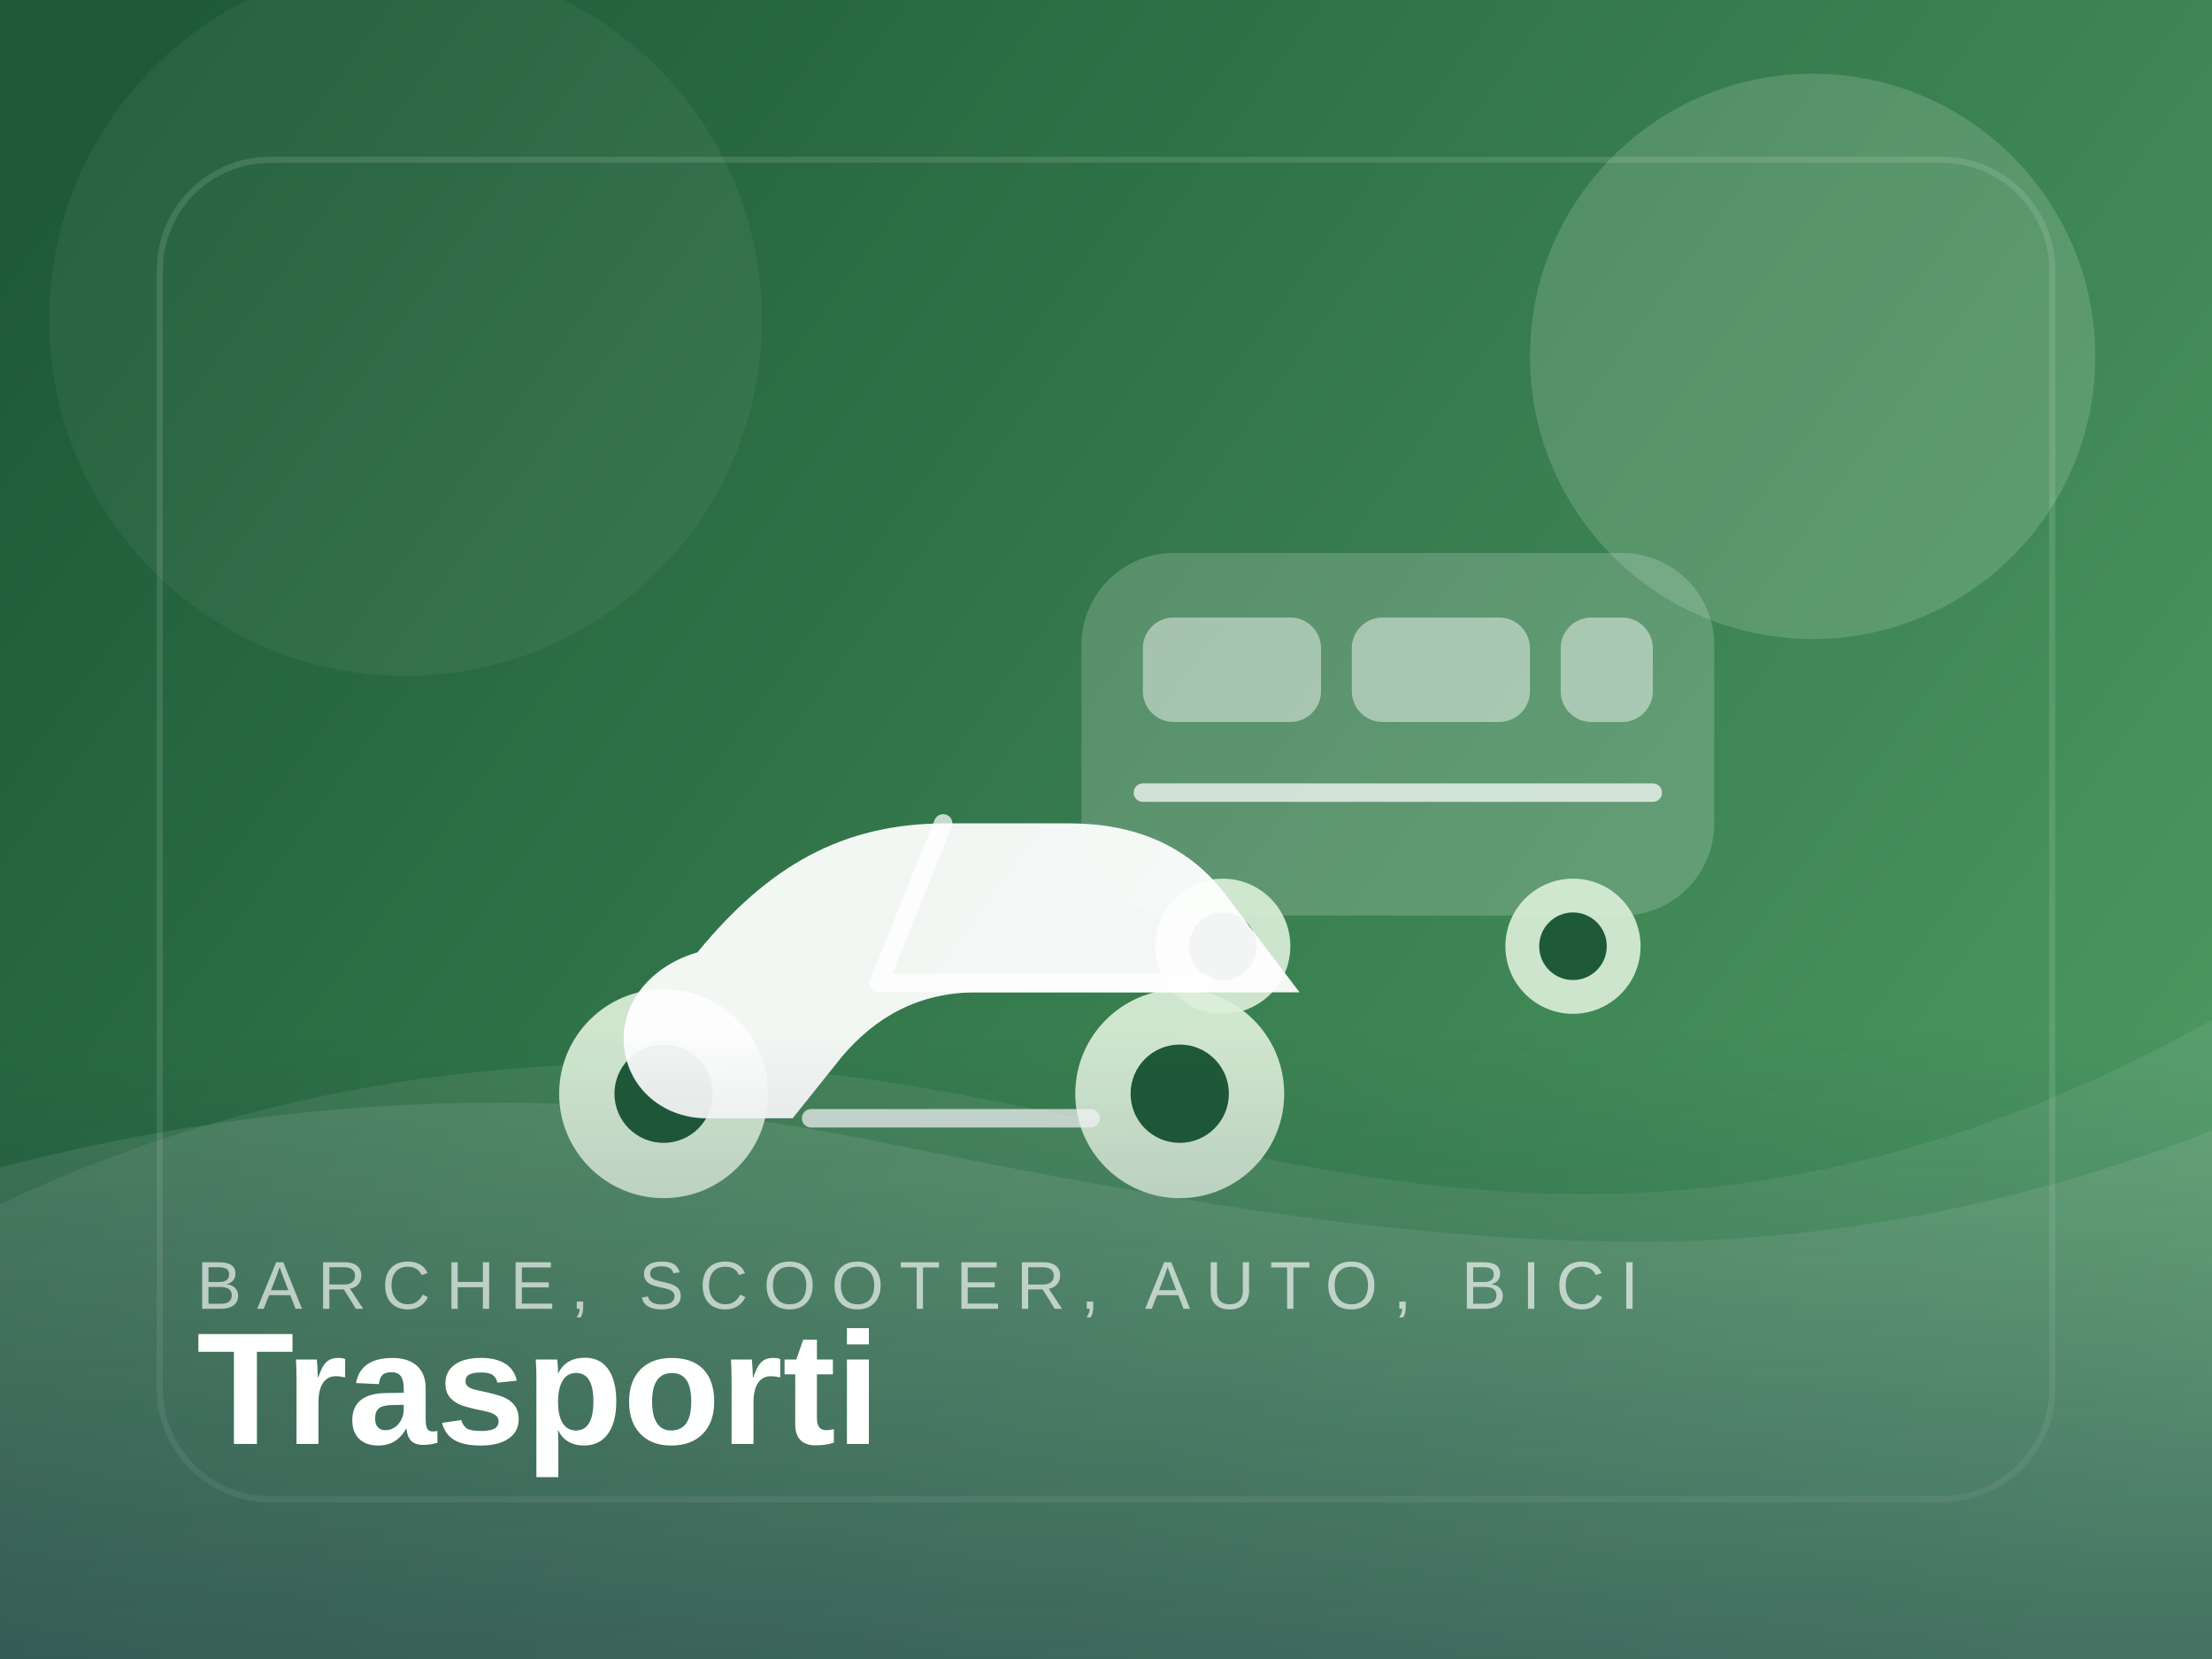
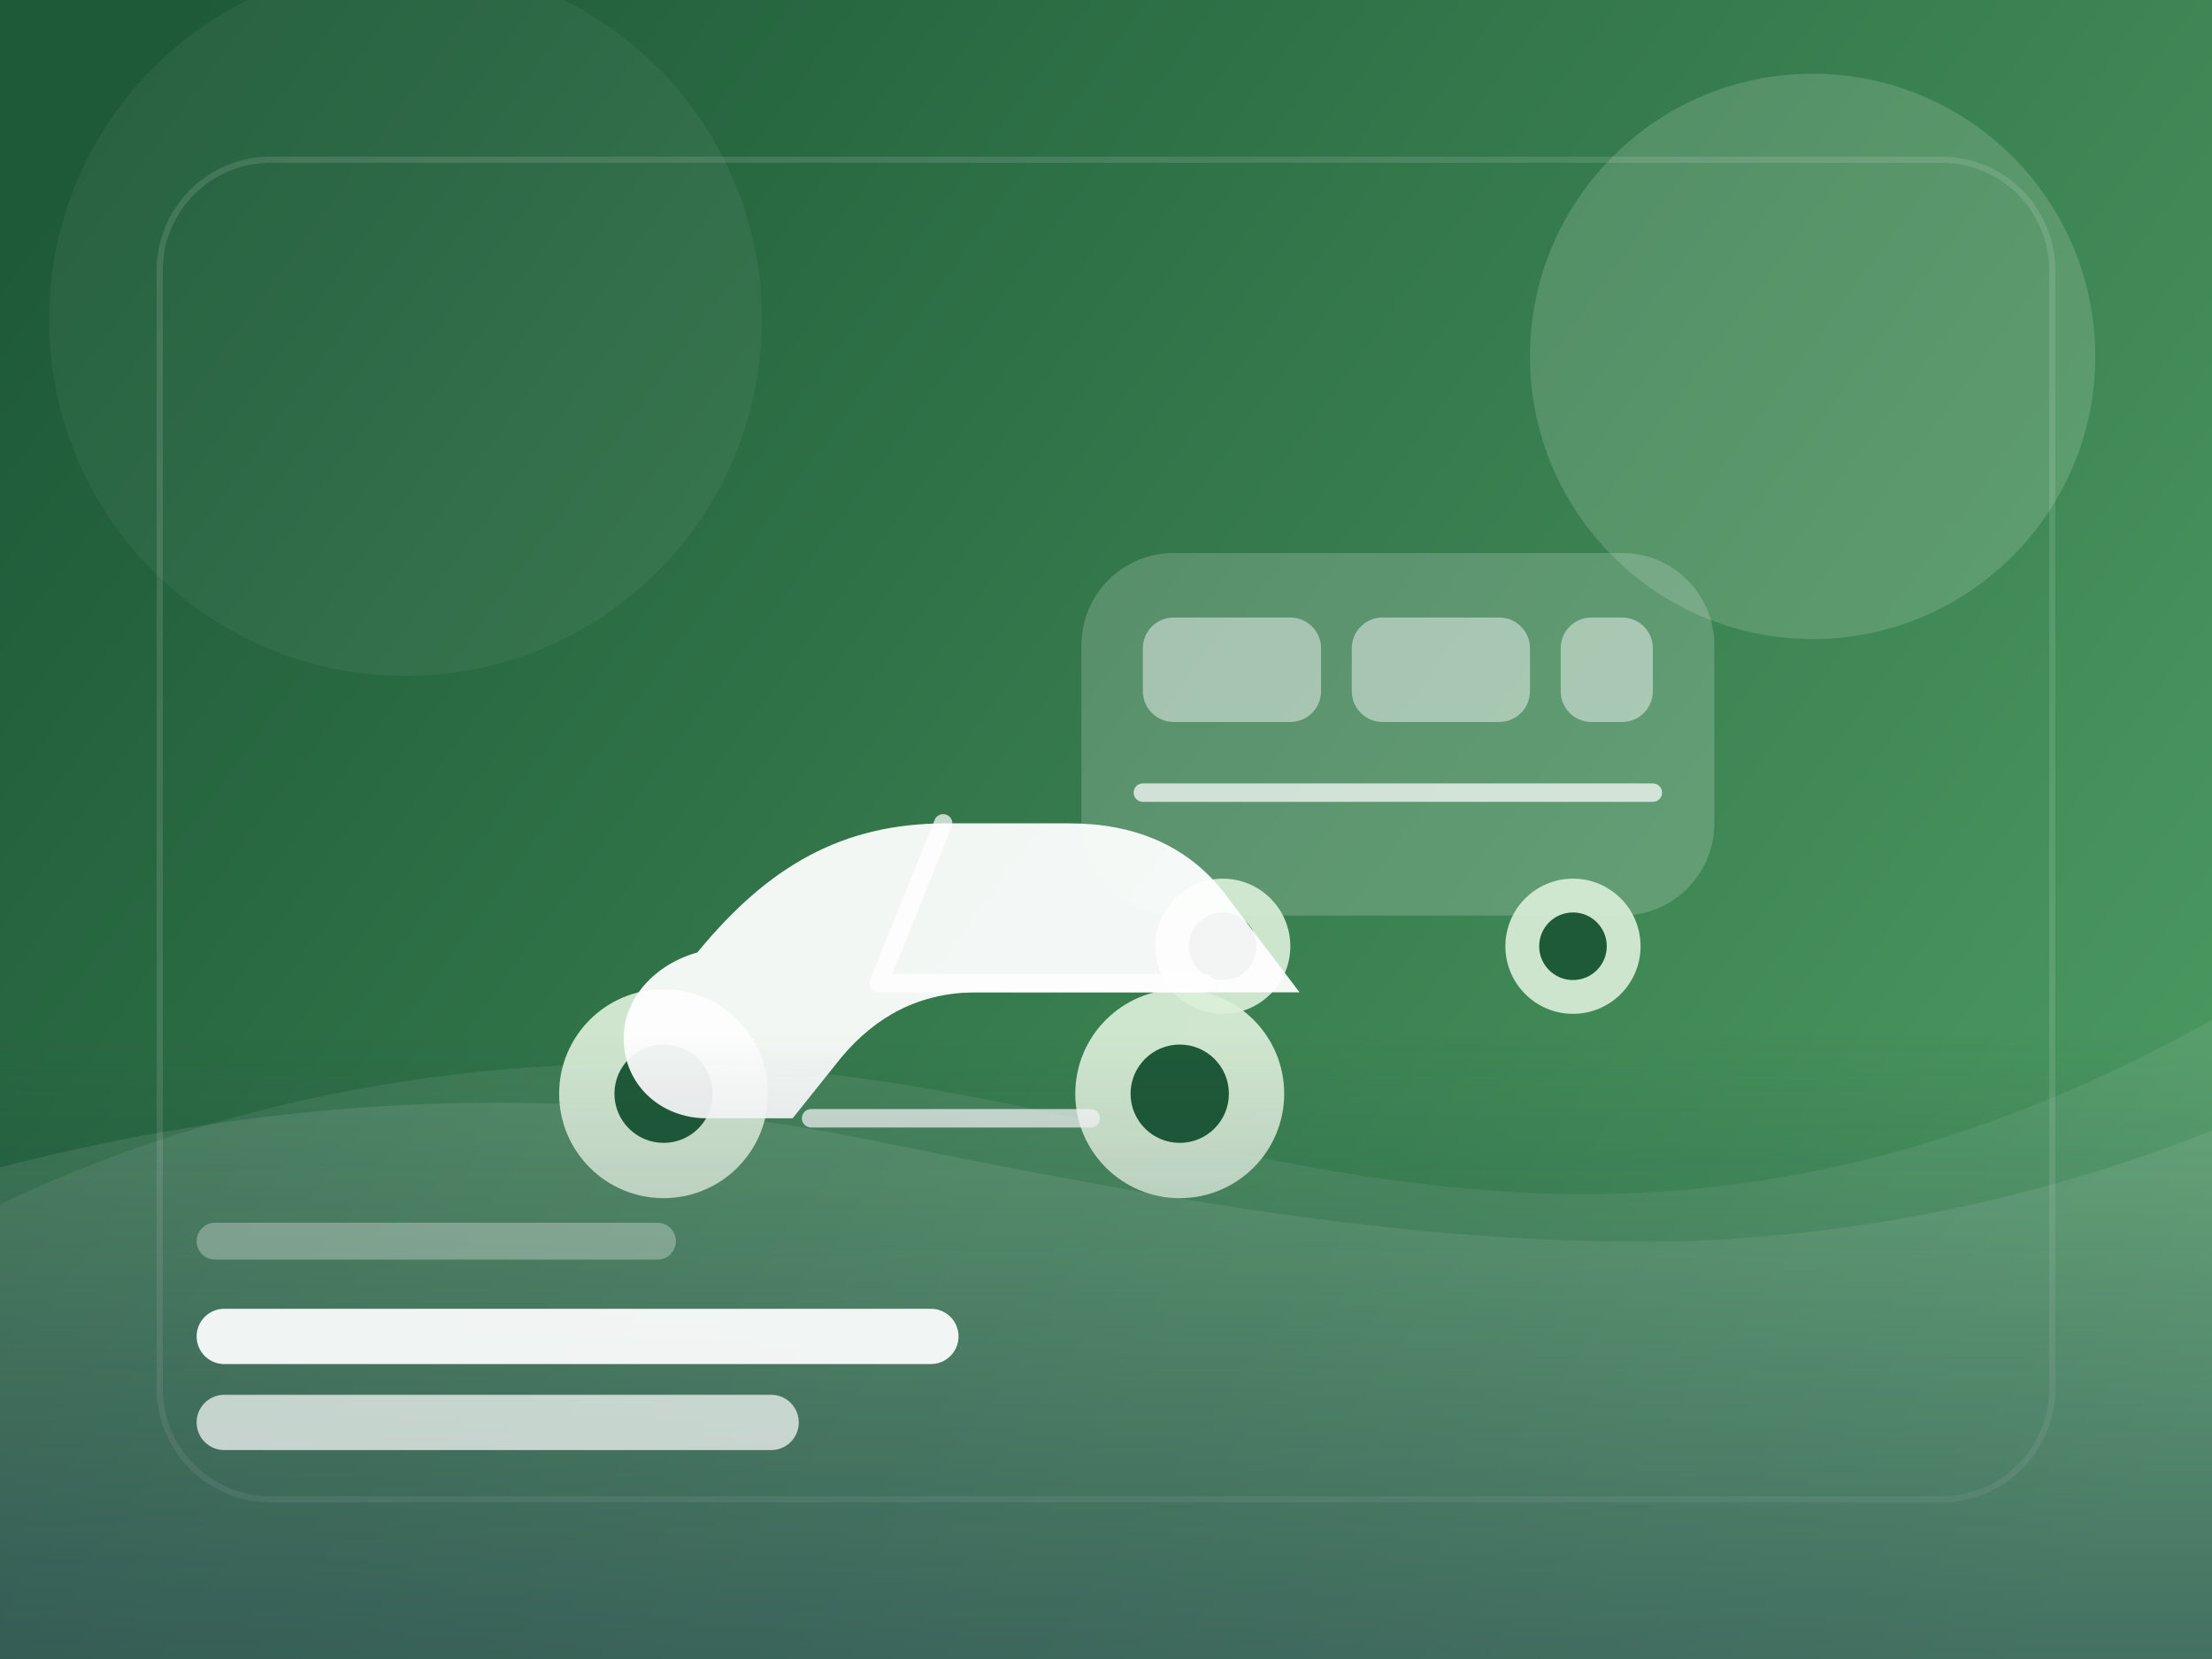
<svg xmlns="http://www.w3.org/2000/svg" viewBox="0 0 720 540" fill="none">
  <rect width="720" height="540" fill="url(#bg)" />
  <circle cx="590" cy="116" r="92" fill="#DCEFD9" opacity="0.18" />
  <circle cx="132" cy="104" r="116" fill="#FFFFFF" opacity="0.05" />
  <path d="M0 392C84 352 176 340 264 349C339 357 406 381 479 387C555 394 634 380 720 332V540H0V392Z" fill="rgba(255,255,255,0.08)" />
  <path d="M0 380C96 355 190 353 278 370C367 388 457 406 548 404C609 402 667 389 720 368V540H0V380Z" fill="rgba(255,255,255,0.1)" />
  <g transform="translate(352 124)">
    <rect x="0" y="56" width="206" height="118" rx="30" fill="rgba(255,255,255,0.18)" />
    <rect x="20" y="77" width="58" height="34" rx="10" fill="rgba(255,255,255,0.46)" />
    <rect x="88" y="77" width="58" height="34" rx="10" fill="rgba(255,255,255,0.46)" />
    <rect x="156" y="77" width="30" height="34" rx="10" fill="rgba(255,255,255,0.46)" />
    <path d="M20 134H186" stroke="rgba(255,255,255,0.72)" stroke-width="6" stroke-linecap="round" />
    <circle cx="46" cy="184" r="22" fill="#DCEFD9" opacity="0.9" />
    <circle cx="46" cy="184" r="11" fill="#1E5A38" />
    <circle cx="160" cy="184" r="22" fill="#DCEFD9" opacity="0.9" />
    <circle cx="160" cy="184" r="11" fill="#1E5A38" />
  </g>
  <g transform="translate(138 236)">
    <circle cx="78" cy="120" r="34" fill="#DCEFD9" opacity="0.92" />
    <circle cx="78" cy="120" r="16" fill="#1E5A38" />
    <circle cx="246" cy="120" r="34" fill="#DCEFD9" opacity="0.92" />
    <circle cx="246" cy="120" r="16" fill="#1E5A38" />
    <path d="M89 74C112 46 136 32 170 32H210C231 32 248 39 260 54L285 87H180C161 87 147 95 136 108L120 128H92C77 128 65 117 65 102C65 89 75 78 89 74Z" fill="rgba(255,255,255,0.94)" />
    <path d="M169 32L148 84H254" fill="none" stroke="rgba(255,255,255,0.72)" stroke-width="6" stroke-linecap="round" stroke-linejoin="round" />
    <path d="M126 128H217" stroke="rgba(255,255,255,0.72)" stroke-width="6" stroke-linecap="round" />
  </g>
  <rect x="52" y="52" width="616" height="436" rx="36" stroke="rgba(255,255,255,0.12)" stroke-width="2" />
  <rect x="0" y="336" width="720" height="204" fill="url(#bottomFade)" />
-   <text x="64" y="426" fill="#FFFFFF" fill-opacity="0.64" font-size="22" letter-spacing="5" font-family="Arial, sans-serif">BARCHE, SCOOTER, AUTO, BICI</text>
-   <text x="64" y="470" fill="#FFFFFF" font-size="52" font-weight="700" font-family="Arial, sans-serif">Trasporti</text>
+   <rect x="64" y="398" width="156" height="12" rx="6" fill="rgba(255,255,255,0.3)" />
+   <rect x="64" y="426" width="248" height="18" rx="9" fill="rgba(255,255,255,0.92)" />
+   <rect x="64" y="454" width="196" height="18" rx="9" fill="rgba(255,255,255,0.7)" />
  <defs>
    <linearGradient id="bg" x1="38" y1="34" x2="684" y2="506" gradientUnits="userSpaceOnUse">
      <stop stop-color="#1E5A38" />
      <stop offset="1" stop-color="#4E9C63" />
    </linearGradient>
    <linearGradient id="bottomFade" x1="360" y1="336" x2="360" y2="540" gradientUnits="userSpaceOnUse">
      <stop stop-color="rgba(16,36,63,0)" />
      <stop offset="1" stop-color="rgba(16,36,63,0.44)" />
    </linearGradient>
  </defs>
</svg>
